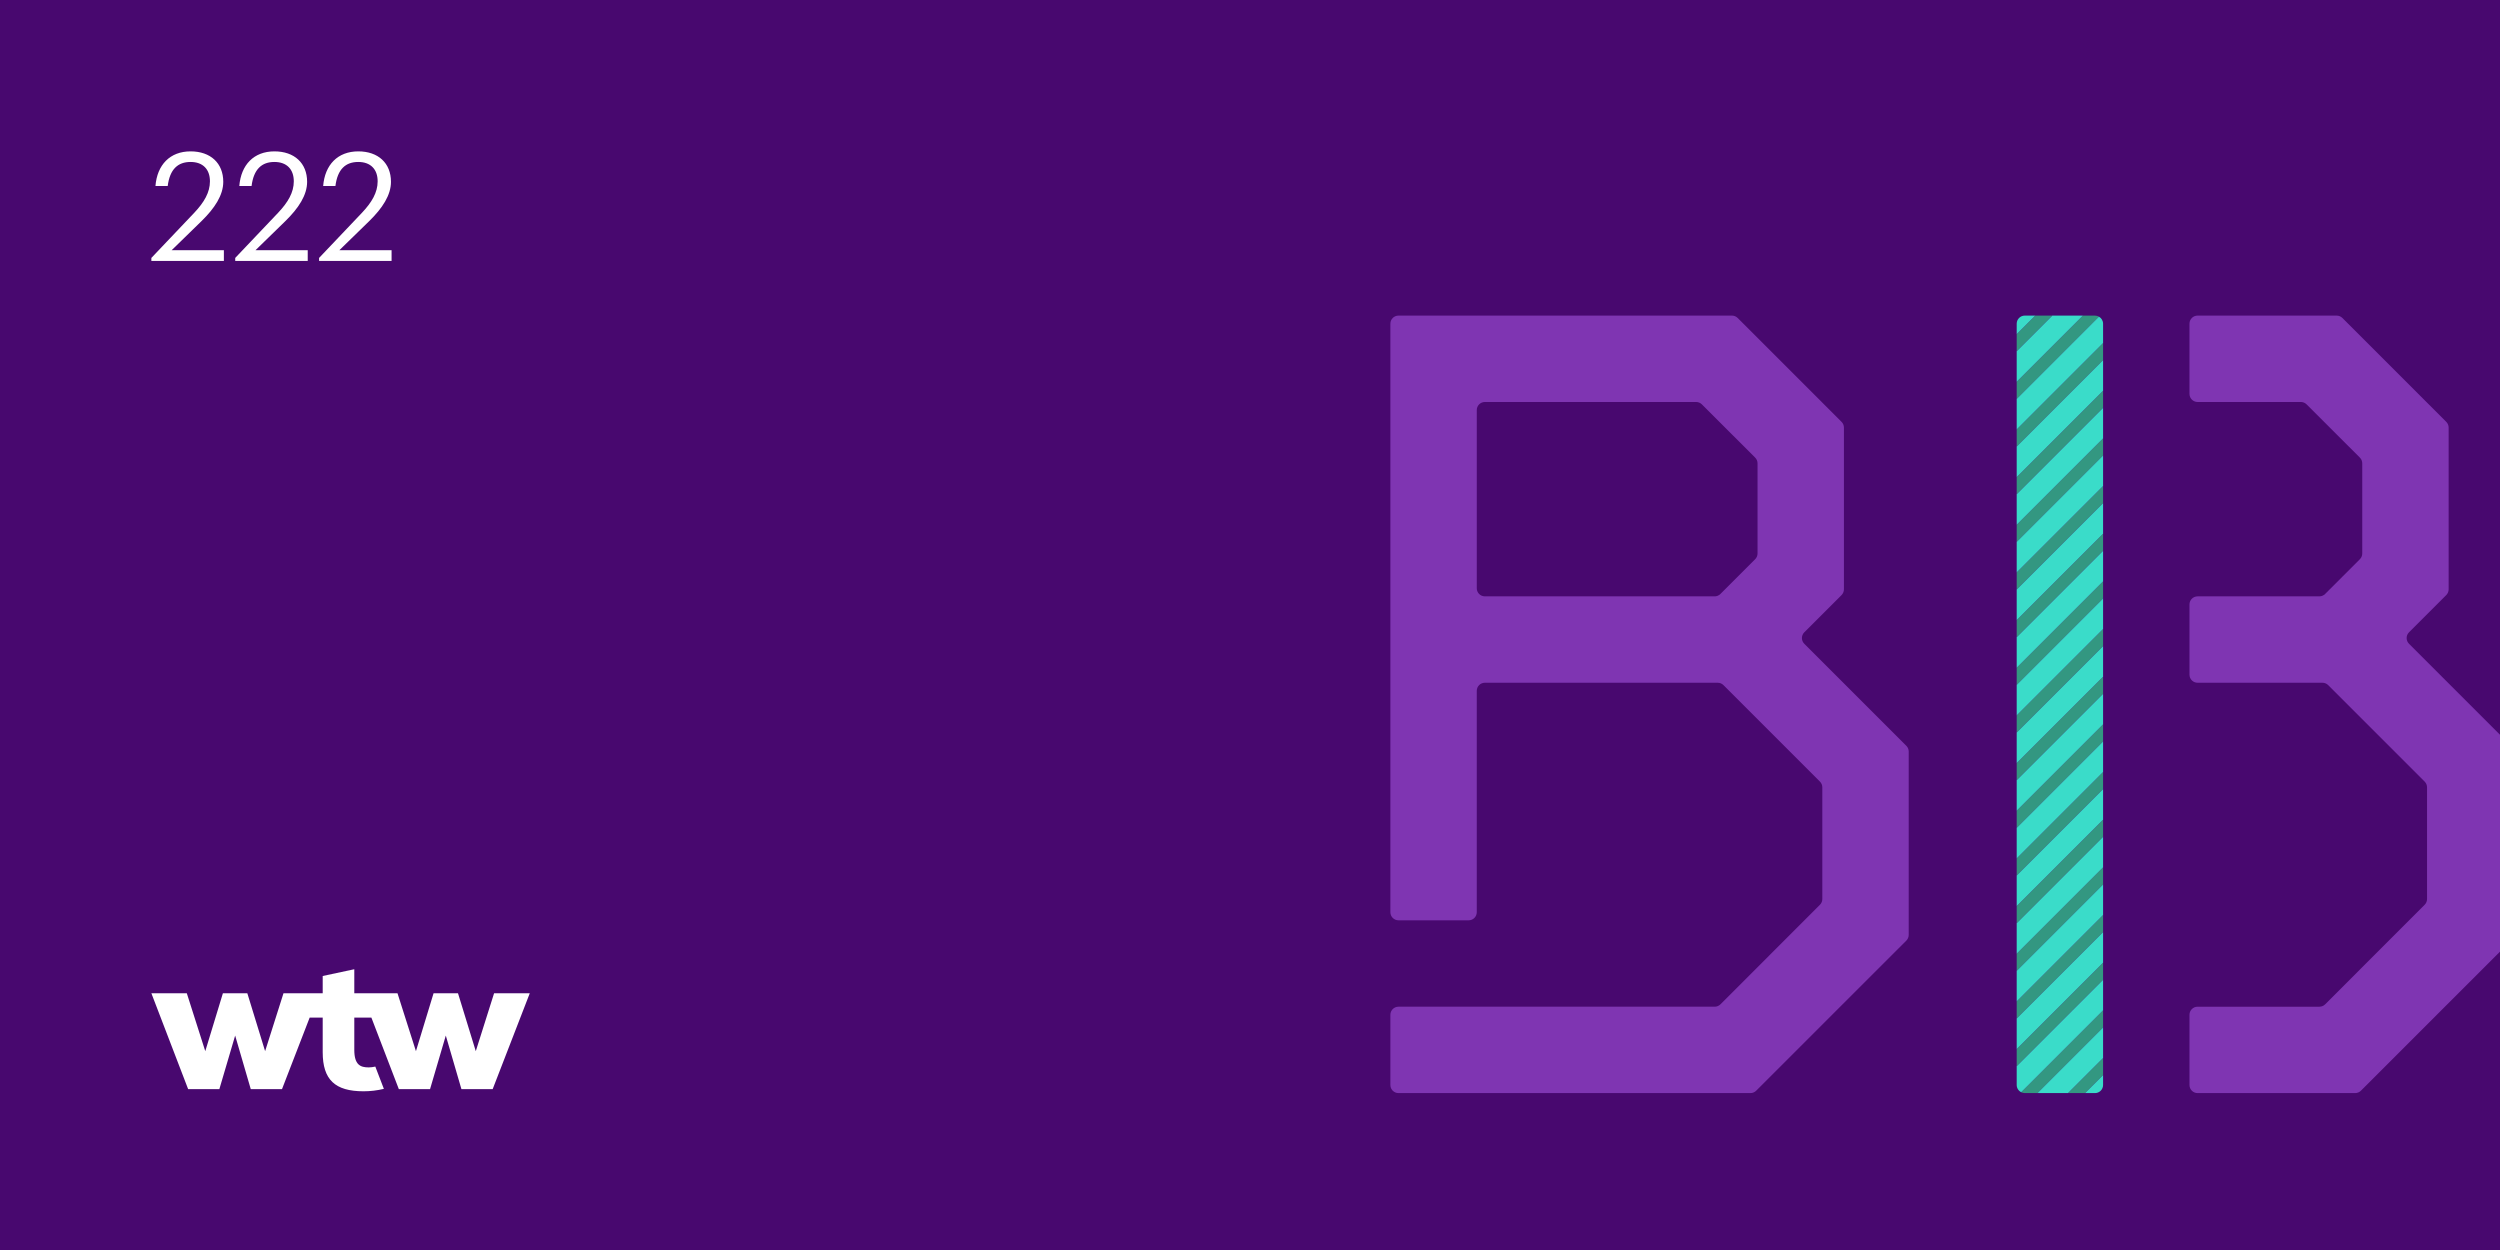
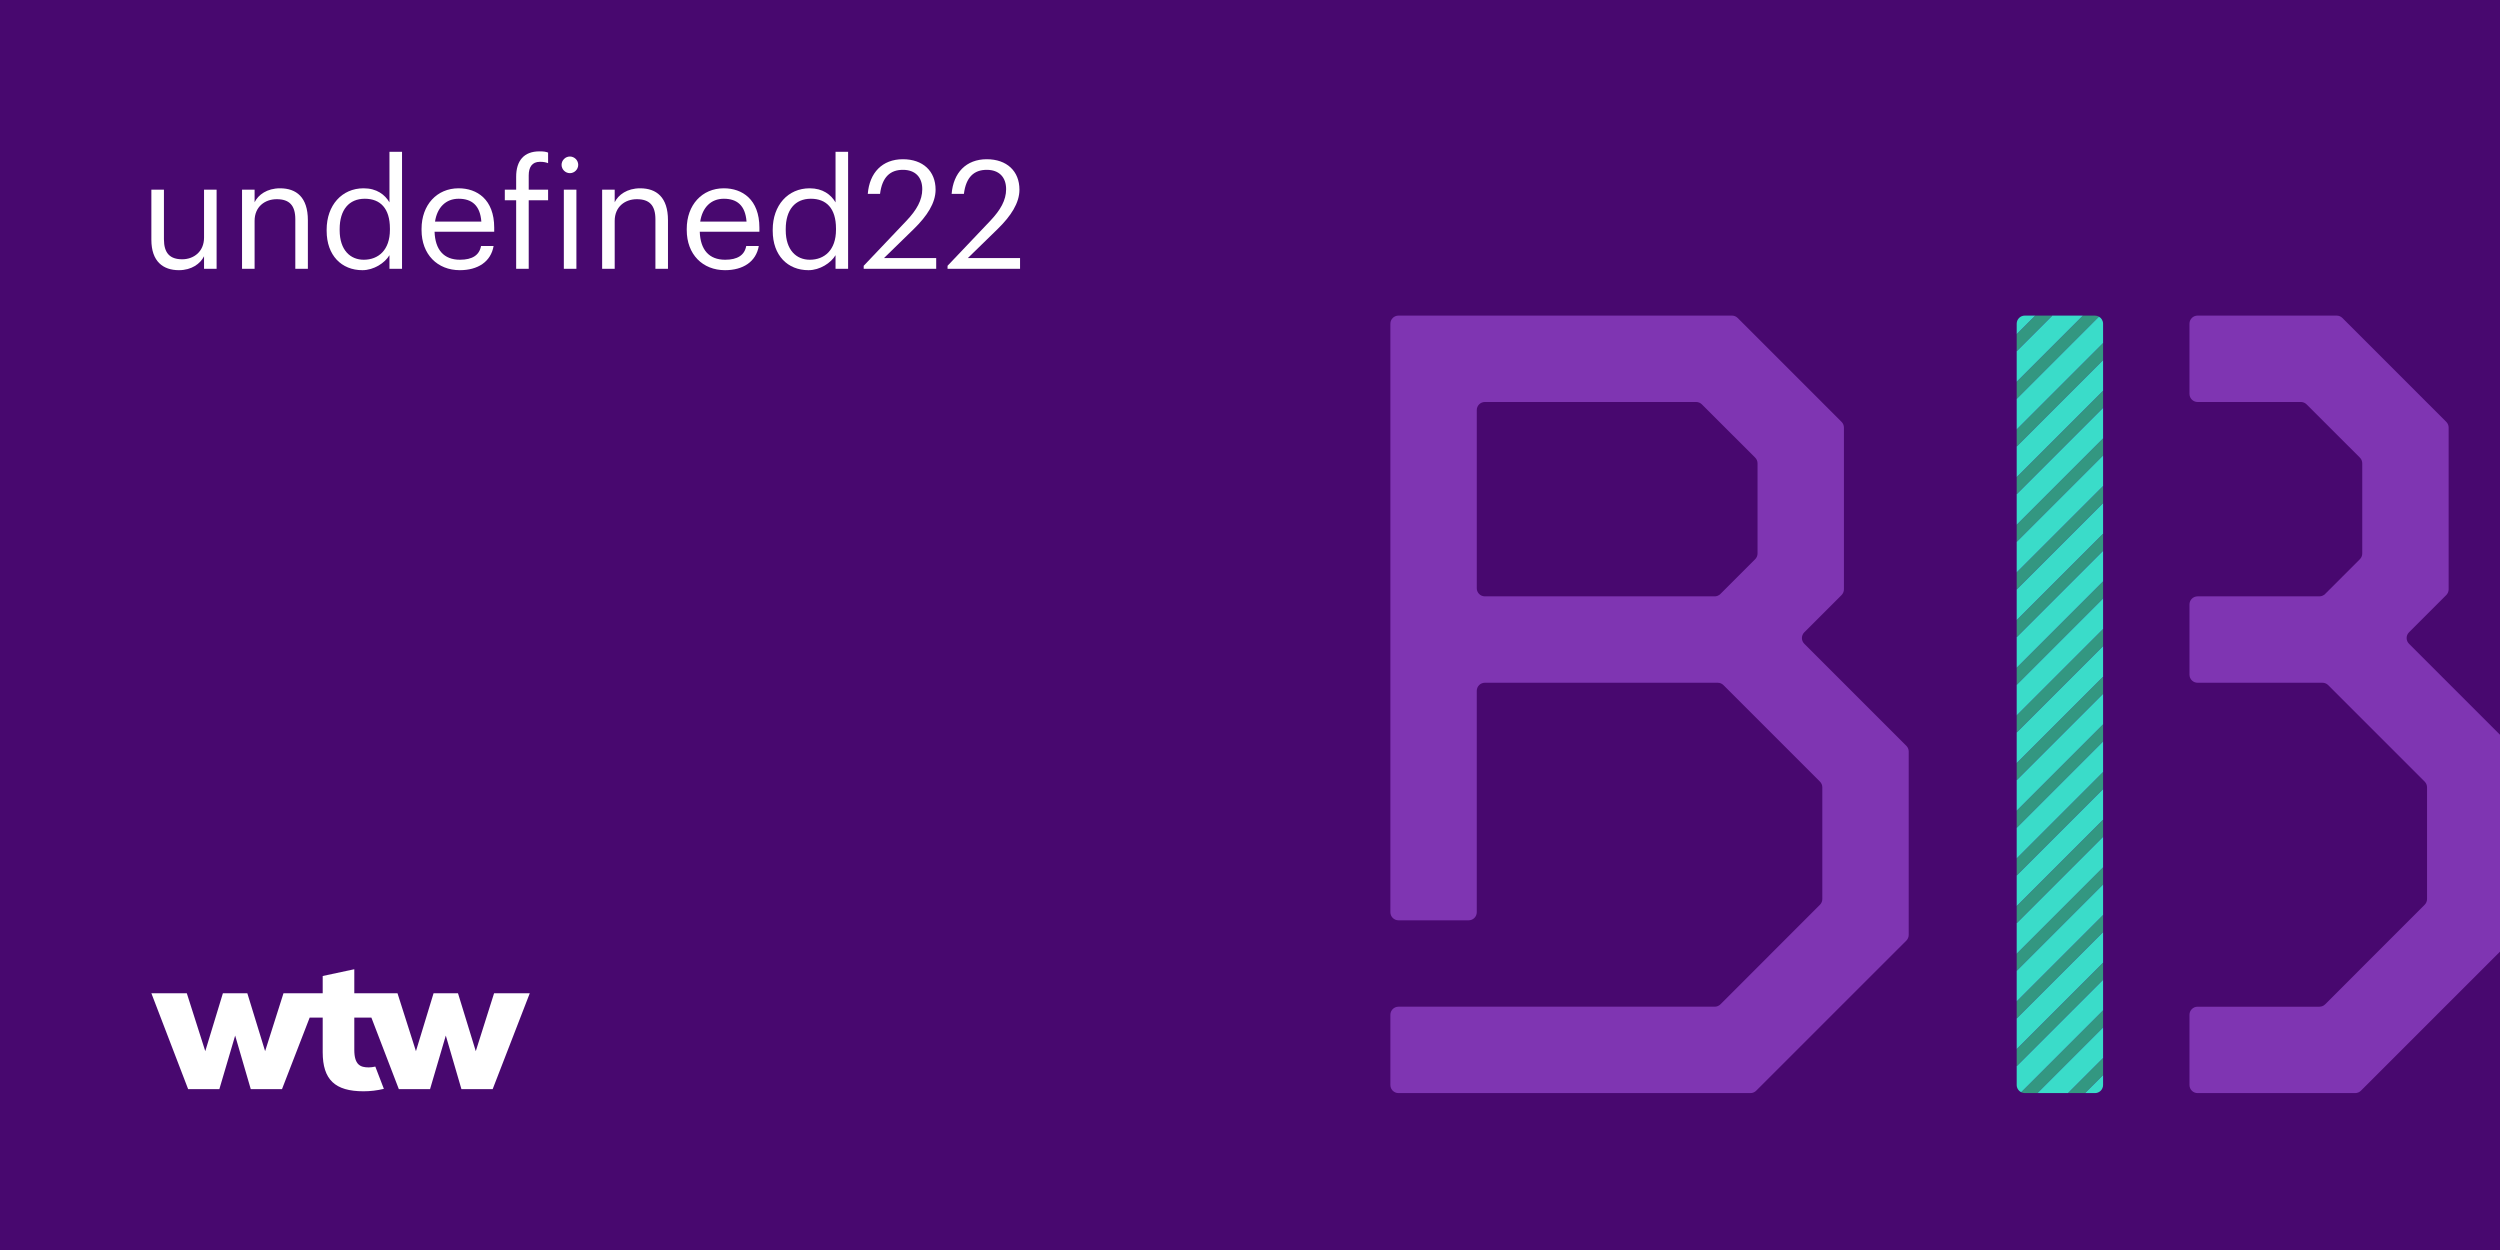
<svg xmlns="http://www.w3.org/2000/svg" xmlns:xlink="http://www.w3.org/1999/xlink" version="1.1" x="0px" y="0px" viewBox="0 0 1024 512" style="enable-background:new 0 0 1024 512;" xml:space="preserve">
  <g id="Layer_1">
    <g id="Main_x5F_Purple_x5F_BG_x5F_layer">
	</g>
  </g>
  <g id="crop">
    <g>
      <defs>
        <rect id="SVGID_1_" width="1024" height="512" />
      </defs>
-       <clipPath id="SVGID_00000142167388747165229670000011211462167529963446_">
+       <clipPath id="SVGID_00000069379606171895641990000003773971078633892536_">
        <use xlink:href="#SVGID_1_" style="overflow:visible;" />
      </clipPath>
-       <rect style="clip-path:url(#SVGID_00000142167388747165229670000011211462167529963446_);fill:#48086F;" width="1024" height="512" />
-       <g style="clip-path:url(#SVGID_00000142167388747165229670000011211462167529963446_);">
-         <path style="fill:#FFFFFF;" d="M62,105.646l17.607-18.537c4.029-4.277,6.385-8.307,6.385-12.833c0-4.96-2.914-7.936-7.936-7.936     c-5.146,0-8.493,2.914-9.361,9.857h-5.021C64.356,67.518,69.626,62,78.057,62c8.184,0,13.392,4.836,13.392,12.462     c0,5.455-3.472,10.787-8.928,16.119l-12.213,11.903h21.389v4.401H62V105.646z" />
-         <path style="fill:#FFFFFF;" d="M96.347,105.646l17.607-18.537c4.03-4.277,6.385-8.307,6.385-12.833     c0-4.96-2.914-7.936-7.936-7.936c-5.146,0-8.493,2.914-9.361,9.857h-5.021C98.703,67.518,103.973,62,112.404,62     c8.184,0,13.392,4.836,13.392,12.462c0,5.455-3.472,10.787-8.928,16.119l-12.213,11.903h21.389v4.401H96.347V105.646z" />
-         <path style="fill:#FFFFFF;" d="M130.694,105.646l17.607-18.537c4.029-4.277,6.385-8.307,6.385-12.833     c0-4.96-2.914-7.936-7.936-7.936c-5.146,0-8.493,2.914-9.361,9.857h-5.021C133.05,67.518,138.32,62,146.751,62     c8.184,0,13.392,4.836,13.392,12.462c0,5.455-3.472,10.787-8.928,16.119l-12.213,11.903h21.389v4.401h-29.696V105.646z" />
+       <rect style="clip-path:url(#SVGID_00000069379606171895641990000003773971078633892536_);fill:#48086F;" width="1024" height="512" />
+       <g style="clip-path:url(#SVGID_00000069379606171895641990000003773971078633892536_);">
+         <path style="fill:#FFFFFF;" d="M62,98.206V77.686h5.146v20.272c0,5.704,2.418,8.245,7.501,8.245c4.588,0,8.928-3.037,8.928-8.865     V77.686h5.146v32.424h-5.146v-5.146c-1.488,3.038-5.084,5.703-10.292,5.703C66.835,110.667,62,107.134,62,98.206z" />
+         <path style="fill:#FFFFFF;" d="M99.137,77.686h5.146v5.146c1.488-3.038,5.083-5.704,10.416-5.704     c6.695,0,11.407,3.658,11.407,13.082v19.9h-5.146V89.837c0-5.704-2.417-8.246-7.625-8.246c-4.773,0-9.051,3.038-9.051,8.865     v19.653h-5.146V77.686z" />
+         <path style="fill:#FFFFFF;" d="M133.795,94.548v-0.495c0-9.92,6.199-16.926,15.127-16.926c5.394,0,8.742,2.604,10.602,5.766     V62.187h5.146v47.923h-5.146v-5.58c-1.86,3.162-6.386,6.138-11.098,6.138C139.933,110.667,133.795,104.653,133.795,94.548z      M159.71,94.114v-0.496c0-8.308-3.968-12.213-10.292-12.213c-6.448,0-10.292,4.525-10.292,12.399V94.3     c0,8.184,4.402,12.09,9.857,12.09C154.998,106.39,159.71,102.422,159.71,94.114z" />
+         <path style="fill:#FFFFFF;" d="M172.669,94.238v-0.496c0-9.795,6.261-16.615,15.189-16.615c7.501,0,14.569,4.526,14.569,16.119     v1.674h-24.427c0.248,7.378,3.782,11.47,10.416,11.47c5.021,0,7.936-1.86,8.617-5.642h5.146c-1.116,6.51-6.51,9.919-13.825,9.919     C179.179,110.667,172.669,104.22,172.669,94.238z M197.158,90.767c-0.496-6.695-3.968-9.361-9.299-9.361     c-5.27,0-8.804,3.596-9.671,9.361H197.158z" />
+         <path style="fill:#FFFFFF;" d="M211.419,82.025h-4.65v-4.34h4.65v-5.27c0-6.572,3.162-10.416,9.547-10.416     c1.674,0,2.542,0.124,3.534,0.496v4.34c-0.93-0.372-1.922-0.558-3.348-0.558c-3.286,0-4.588,2.293-4.588,5.579v5.828h7.936v4.34     h-7.936v28.084h-5.146V82.025z" />
+         <path style="fill:#FFFFFF;" d="M230.019,67.518c0-1.859,1.55-3.409,3.41-3.409s3.41,1.55,3.41,3.409c0,1.86-1.55,3.41-3.41,3.41     S230.019,69.378,230.019,67.518z M230.948,77.686h5.146v32.424h-5.146V77.686z" />
+         <path style="fill:#FFFFFF;" d="M246.634,77.686h5.146v5.146c1.488-3.038,5.083-5.704,10.416-5.704     c6.695,0,11.407,3.658,11.407,13.082v19.9h-5.146V89.837c0-5.704-2.417-8.246-7.625-8.246c-4.773,0-9.051,3.038-9.051,8.865     v19.653h-5.146V77.686z" />
+         <path style="fill:#FFFFFF;" d="M281.292,94.238v-0.496c0-9.795,6.261-16.615,15.189-16.615c7.501,0,14.569,4.526,14.569,16.119     v1.674h-24.427c0.248,7.378,3.782,11.47,10.416,11.47c5.021,0,7.936-1.86,8.617-5.642h5.146c-1.116,6.51-6.51,9.919-13.825,9.919     C287.801,110.667,281.292,104.22,281.292,94.238z M305.78,90.767c-0.496-6.695-3.968-9.361-9.299-9.361     c-5.27,0-8.804,3.596-9.671,9.361H305.78z" />
+         <path style="fill:#FFFFFF;" d="M316.507,94.548v-0.495c0-9.92,6.199-16.926,15.127-16.926c5.394,0,8.742,2.604,10.602,5.766     V62.187h5.146v47.923h-5.146v-5.58c-1.86,3.162-6.386,6.138-11.098,6.138C322.645,110.667,316.507,104.653,316.507,94.548z      M342.422,94.114v-0.496c0-8.308-3.968-12.213-10.292-12.213c-6.448,0-10.292,4.525-10.292,12.399V94.3     c0,8.184,4.402,12.09,9.857,12.09C337.71,106.39,342.422,102.422,342.422,94.114z" />
+         <path style="fill:#FFFFFF;" d="M353.769,108.869l17.607-18.537c4.029-4.277,6.385-8.307,6.385-12.833     c0-4.96-2.914-7.936-7.936-7.936c-5.146,0-8.493,2.914-9.361,9.857h-5.021c0.682-8.68,5.952-14.197,14.383-14.197     c8.184,0,13.392,4.836,13.392,12.462c0,5.455-3.472,10.787-8.928,16.119l-12.213,11.903h21.389v4.401h-29.696V108.869z" />
+         <path style="fill:#FFFFFF;" d="M388.116,108.869l17.607-18.537c4.03-4.277,6.385-8.307,6.385-12.833     c0-4.96-2.914-7.936-7.936-7.936c-5.146,0-8.493,2.914-9.361,9.857h-5.021c0.682-8.68,5.952-14.197,14.383-14.197     c8.184,0,13.392,4.836,13.392,12.462c0,5.455-3.472,10.787-8.928,16.119l-12.213,11.903h21.389v4.401h-29.696V108.869z" />
      </g>
-       <g id="benefits_x5F_broker_x5F_core_00000078040485793909159430000016015236746978608554_" style="clip-path:url(#SVGID_00000142167388747165229670000011211462167529963446_);">
+       <g id="benefits_x5F_broker_x5F_core_00000078040485793909159430000016015236746978608554_" style="clip-path:url(#SVGID_00000069379606171895641990000003773971078633892536_);">
        <g>
          <polygon style="fill:#339781;" points="826.038,339.097 861.423,303.712 861.423,296.7 826.038,332.084     " />
          <polygon style="fill:#339781;" points="826.038,182.916 861.423,147.531 861.423,140.52 826.038,175.904     " />
          <path style="fill:#339781;" d="M826.038,163.394l33.686-33.686c-0.481-0.271-1.028-0.438-1.619-0.438h-4.955l-27.112,27.112      V163.394z" />
          <polygon style="fill:#339781;" points="826.038,358.619 861.423,323.235 861.423,316.223 826.038,351.607     " />
          <polygon style="fill:#339781;" points="826.038,202.439 861.423,167.054 861.423,160.042 826.038,195.427     " />
          <polygon style="fill:#339781;" points="826.038,261.006 861.423,225.622 861.423,218.609 826.038,253.994     " />
          <polygon style="fill:#339781;" points="826.038,319.574 861.423,284.189 861.423,277.177 826.038,312.562     " />
          <polygon style="fill:#339781;" points="826.038,378.142 861.423,342.757 861.423,335.745 826.038,371.13     " />
          <polygon style="fill:#339781;" points="826.038,280.529 861.423,245.144 861.423,238.132 826.038,273.517     " />
          <polygon style="fill:#339781;" points="826.038,221.961 861.423,186.577 861.423,179.564 826.038,214.949     " />
          <polygon style="fill:#339781;" points="826.038,300.052 861.423,264.667 861.423,257.655 826.038,293.039     " />
          <polygon style="fill:#339781;" points="826.038,397.664 861.423,362.28 861.423,355.267 826.038,390.652     " />
          <path style="fill:#339781;" d="M829.356,447.731h5.184l26.883-26.883v-7.012l-33.538,33.538      C828.33,447.594,828.825,447.731,829.356,447.731z" />
          <polygon style="fill:#339781;" points="826.038,436.709 861.423,401.325 861.423,394.312 826.038,429.697     " />
          <polygon style="fill:#339781;" points="854.062,447.731 861.423,440.37 861.423,433.358 847.05,447.731     " />
          <polygon style="fill:#339781;" points="826.038,241.484 861.423,206.099 861.423,199.087 826.038,234.471     " />
          <polygon style="fill:#339781;" points="826.038,417.187 861.423,381.802 861.423,374.79 826.038,410.175     " />
          <polygon style="fill:#339781;" points="833.628,129.269 826.038,136.859 826.038,143.871 840.64,129.269     " />
          <polygon style="fill:#3ADCC9;" points="826.038,273.517 861.423,238.132 861.423,225.622 826.038,261.006     " />
          <polygon style="fill:#3ADCC9;" points="826.038,293.039 861.423,257.655 861.423,245.144 826.038,280.529     " />
          <polygon style="fill:#3ADCC9;" points="826.038,253.994 861.423,218.609 861.423,206.099 826.038,241.484     " />
          <polygon style="fill:#3ADCC9;" points="826.038,312.562 861.423,277.177 861.423,264.667 826.038,300.052     " />
          <polygon style="fill:#3ADCC9;" points="826.038,332.084 861.423,296.7 861.423,284.189 826.038,319.574     " />
          <path style="fill:#3ADCC9;" d="M826.038,175.904l35.385-35.385v-7.933c0-1.241-0.69-2.31-1.699-2.879l-33.686,33.686V175.904z" />
          <polygon style="fill:#3ADCC9;" points="826.038,143.871 826.038,156.382 853.151,129.269 840.64,129.269     " />
          <path style="fill:#3ADCC9;" d="M829.356,129.269c-1.832,0-3.317,1.485-3.317,3.317v4.272l7.59-7.59H829.356z" />
          <polygon style="fill:#3ADCC9;" points="826.038,195.427 861.423,160.042 861.423,147.531 826.038,182.916     " />
          <polygon style="fill:#3ADCC9;" points="826.038,214.949 861.423,179.564 861.423,167.054 826.038,202.439     " />
          <polygon style="fill:#3ADCC9;" points="826.038,371.13 861.423,335.745 861.423,323.235 826.038,358.619     " />
          <polygon style="fill:#3ADCC9;" points="826.038,234.471 861.423,199.087 861.423,186.577 826.038,221.961     " />
          <polygon style="fill:#3ADCC9;" points="826.038,351.607 861.423,316.223 861.423,303.712 826.038,339.097     " />
          <polygon style="fill:#3ADCC9;" points="826.038,410.175 861.423,374.79 861.423,362.28 826.038,397.664     " />
          <polygon style="fill:#3ADCC9;" points="826.038,390.652 861.423,355.267 861.423,342.757 826.038,378.142     " />
          <polygon style="fill:#3ADCC9;" points="826.038,429.697 861.423,394.312 861.423,381.802 826.038,417.187     " />
          <path style="fill:#3ADCC9;" d="M858.106,447.731c1.832,0,3.317-1.485,3.317-3.317v-4.043l-7.361,7.361H858.106z" />
          <polygon style="fill:#3ADCC9;" points="847.05,447.731 861.423,433.358 861.423,420.847 834.54,447.731     " />
          <path style="fill:#3ADCC9;" d="M826.038,444.413c0,1.301,0.756,2.416,1.847,2.959l33.538-33.538v-12.51l-35.385,35.385V444.413z      " />
        </g>
        <path style="fill:#7F35B2;" d="M763.85,288.5l-24.812-24.812c-1.296-1.296-1.295-3.396,0-4.691l15.26-15.26     c0.622-0.622,0.972-1.466,0.972-2.346v-32.507v-33.745c0-0.88-0.349-1.724-0.972-2.346l-8.14-8.14l-34.413-34.413     c-0.622-0.622-1.466-0.972-2.346-0.972h-48.673h-87.909c-1.832,0-3.317,1.485-3.317,3.317v23.221v8.846v79.615v35.385v93.99     c0,1.832,1.485,3.317,3.317,3.317h28.75c1.832,0,3.317-1.485,3.317-3.317v-90.673c0-1.832,1.485-3.317,3.317-3.317h60.132h35.249     c0.88,0,1.724,0.349,2.346,0.972l5.729,5.729l33.794,33.794c0.622,0.622,0.972,1.466,0.972,2.346v45.751     c0,0.88-0.349,1.723-0.971,2.345l-40.762,40.783c-0.622,0.622-1.466,0.972-2.346,0.972H572.817c-1.832,0-3.317,1.485-3.317,3.317     v28.75c0,1.832,1.485,3.317,3.317,3.317h127.849h16.318c0.88,0,1.724-0.35,2.346-0.972l18.247-18.247l16.166-16.166     l27.092-27.071c0.623-0.622,0.973-1.466,0.973-2.347v-41.352v-14.906v-18.839c0-0.88-0.349-1.724-0.972-2.346L763.85,288.5z      M704.668,243.298c-0.622,0.622-1.466,0.972-2.346,0.972h-32.75h-61.37c-1.832,0-3.317-1.485-3.317-3.317v-72.981     c0-1.832,1.485-3.317,3.317-3.317h86.536c0.879,0,1.723,0.349,2.345,0.971l21.83,21.81c0.623,0.622,0.973,1.466,0.973,2.347     v36.926c0,0.88-0.35,1.724-0.972,2.346l-7.255,7.255L704.668,243.298z" />
        <path style="fill:#7F35B2;" d="M1011.542,288.5l-24.812-24.812c-1.296-1.296-1.296-3.396,0-4.691l15.26-15.26     c0.622-0.622,0.972-1.466,0.972-2.346v-32.507v-33.745c0-0.88-0.349-1.724-0.972-2.346l-8.14-8.14l-34.413-34.413     c-0.622-0.622-1.466-0.972-2.346-0.972h-48.673h-8.293c-1.832,0-3.317,1.485-3.317,3.317v28.75c0,1.832,1.485,3.317,3.317,3.317     h42.305c0.879,0,1.723,0.349,2.345,0.971l21.83,21.81c0.623,0.622,0.973,1.466,0.973,2.347v36.926     c0,0.88-0.349,1.724-0.972,2.346l-7.255,7.255l-6.99,6.99c-0.622,0.622-1.466,0.972-2.346,0.972h-32.75h-17.139     c-1.832,0-3.317,1.485-3.317,3.317v28.75c0,1.832,1.485,3.317,3.317,3.317h15.901h35.249c0.88,0,1.724,0.349,2.346,0.972     l5.729,5.729l33.794,33.794c0.622,0.622,0.972,1.466,0.972,2.346v45.751c0,0.88-0.349,1.723-0.971,2.345l-40.762,40.783     c-0.622,0.622-1.466,0.972-2.346,0.972h-49.911c-1.832,0-3.317,1.485-3.317,3.317v28.75c0,1.832,1.485,3.317,3.317,3.317h48.234     h16.318c0.88,0,1.724-0.35,2.346-0.972l18.247-18.247l16.166-16.166l27.092-27.071c0.623-0.622,0.973-1.466,0.973-2.347v-41.352     v-14.906v-18.839c0-0.88-0.349-1.724-0.972-2.346L1011.542,288.5z" />
      </g>
-       <g style="clip-path:url(#SVGID_00000142167388747165229670000011211462167529963446_);">
+       <g style="clip-path:url(#SVGID_00000069379606171895641990000003773971078633892536_);">
        <g>
          <defs>
-             <rect id="SVGID_00000135658124055684963660000007875268817115719076_" x="62" y="397" width="155" height="50" />
+             <rect id="SVGID_00000085960955316556955390000014960752336646235802_" x="62" y="397" width="155" height="50" />
          </defs>
-           <clipPath id="SVGID_00000143585210496192443680000006711774348378887871_">
-             <use xlink:href="#SVGID_00000135658124055684963660000007875268817115719076_" style="overflow:visible;" />
+           <clipPath id="SVGID_00000140009381325542235560000009373882917842589316_">
+             <use xlink:href="#SVGID_00000085960955316556955390000014960752336646235802_" style="overflow:visible;" />
          </clipPath>
-           <g style="clip-path:url(#SVGID_00000143585210496192443680000006711774348378887871_);">
+           <g style="clip-path:url(#SVGID_00000140009381325542235560000009373882917842589316_);">
            <defs>
-               <rect id="SVGID_00000139259924966730607460000016115308841213227442_" x="62" y="397" width="155" height="50" />
+               <rect id="SVGID_00000175314789919399055210000008433827431231446960_" x="62" y="397" width="155" height="50" />
            </defs>
-             <clipPath id="SVGID_00000054970123734525672900000004407888312101877422_">
-               <use xlink:href="#SVGID_00000139259924966730607460000016115308841213227442_" style="overflow:visible;" />
+             <clipPath id="SVGID_00000050629768443312565490000012772386962118533793_">
+               <use xlink:href="#SVGID_00000175314789919399055210000008433827431231446960_" style="overflow:visible;" />
            </clipPath>
-             <path style="clip-path:url(#SVGID_00000054970123734525672900000004407888312101877422_);fill:#FFFFFF;" d="M217,406.83       l-15.2,39.27H189l-6.4-21.93l-6.45,21.93h-12.79l-11.24-29.29h-7V430c0,6.19,2.5,7.21,5.92,7.21       c0.906-0.018,1.808-0.132,2.69-0.34l3.5,9.12c-2.726,0.668-5.523,1.004-8.33,1c-11.72,0-16.72-4.79-16.72-16v-14.18h-5.34       l-11.33,29.29h-12.8l-6.39-21.93l-6.47,21.93H77.06L62,406.83h14.51l7.57,23.73l7.22-23.73h10l7.29,23.73l7.53-23.73h16.06       v-7.06l12.94-2.77v9.83h17.69l7.56,23.73l7.22-23.73h10l7.29,23.73l7.5-23.73H217z" />
+             <path style="clip-path:url(#SVGID_00000050629768443312565490000012772386962118533793_);fill:#FFFFFF;" d="M217,406.83       l-15.2,39.27H189l-6.4-21.93l-6.45,21.93h-12.79l-11.24-29.29h-7V430c0,6.19,2.5,7.21,5.92,7.21       c0.906-0.018,1.808-0.132,2.69-0.34l3.5,9.12c-2.726,0.668-5.523,1.004-8.33,1c-11.72,0-16.72-4.79-16.72-16v-14.18h-5.34       l-11.33,29.29h-12.8l-6.39-21.93l-6.47,21.93H77.06L62,406.83h14.51l7.57,23.73l7.22-23.73h10l7.29,23.73l7.53-23.73h16.06       v-7.06l12.94-2.77v9.83h17.69l7.56,23.73l7.22-23.73h10l7.29,23.73l7.5-23.73H217z" />
          </g>
        </g>
      </g>
    </g>
  </g>
</svg>
